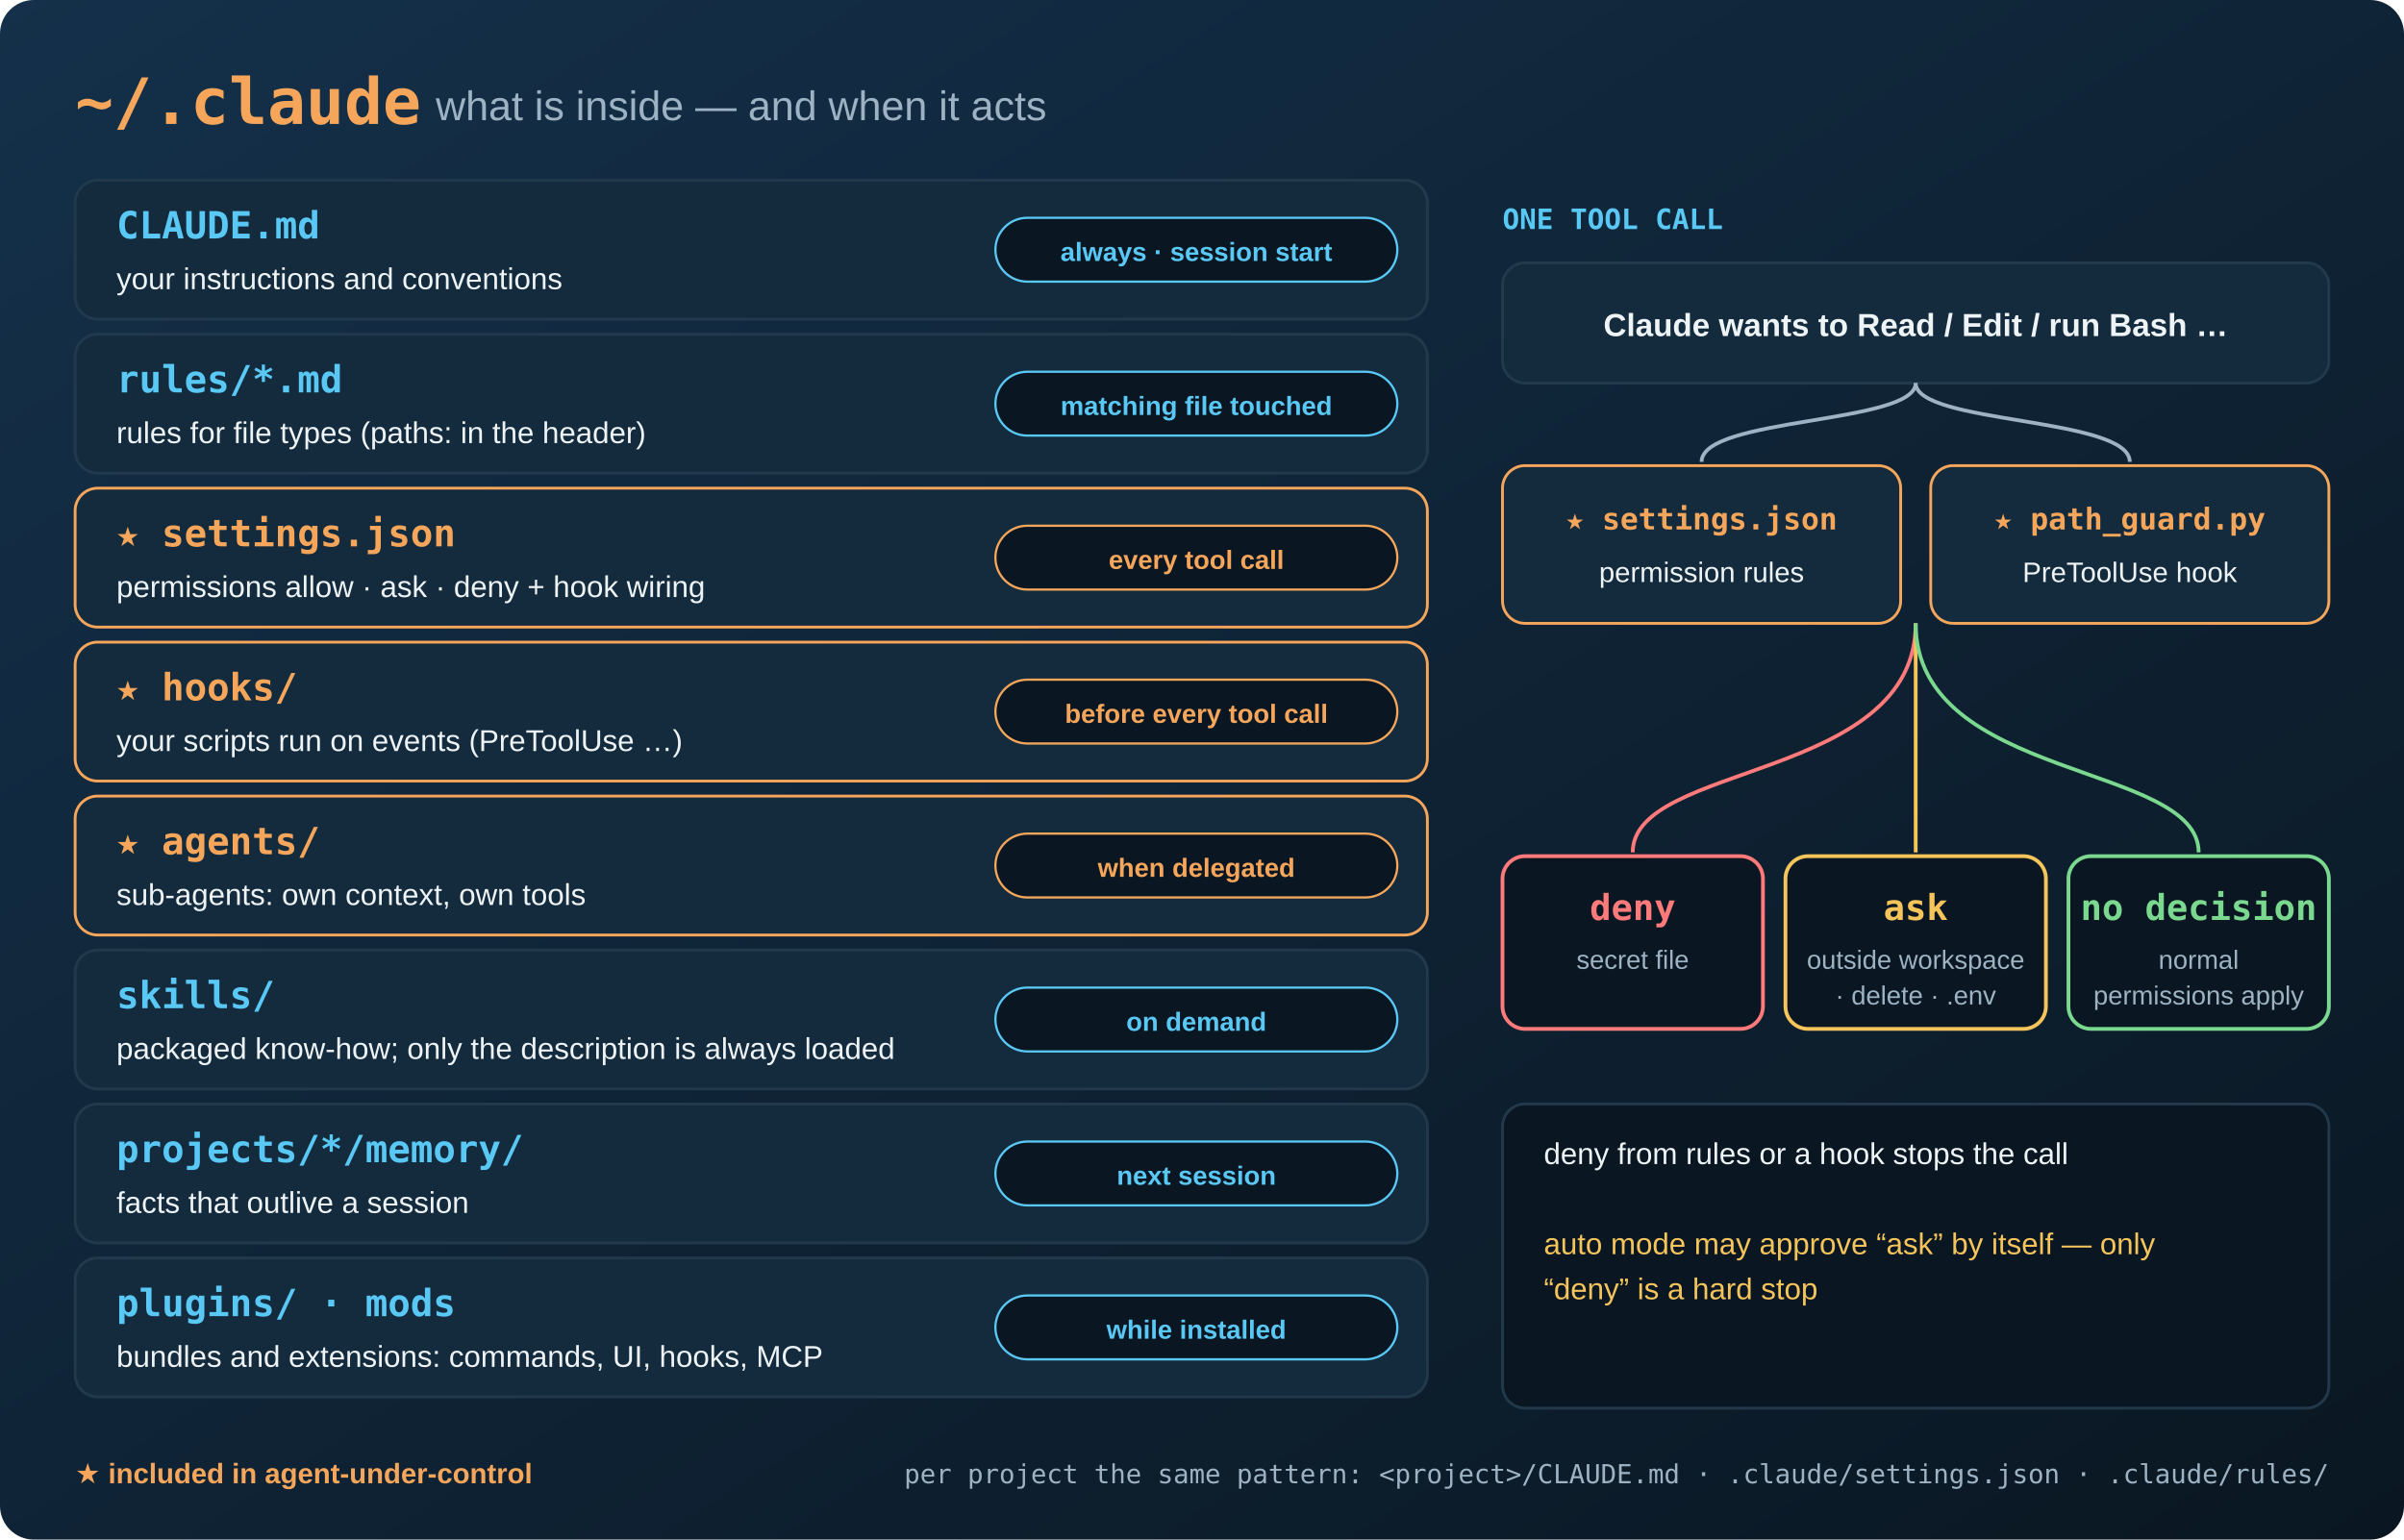
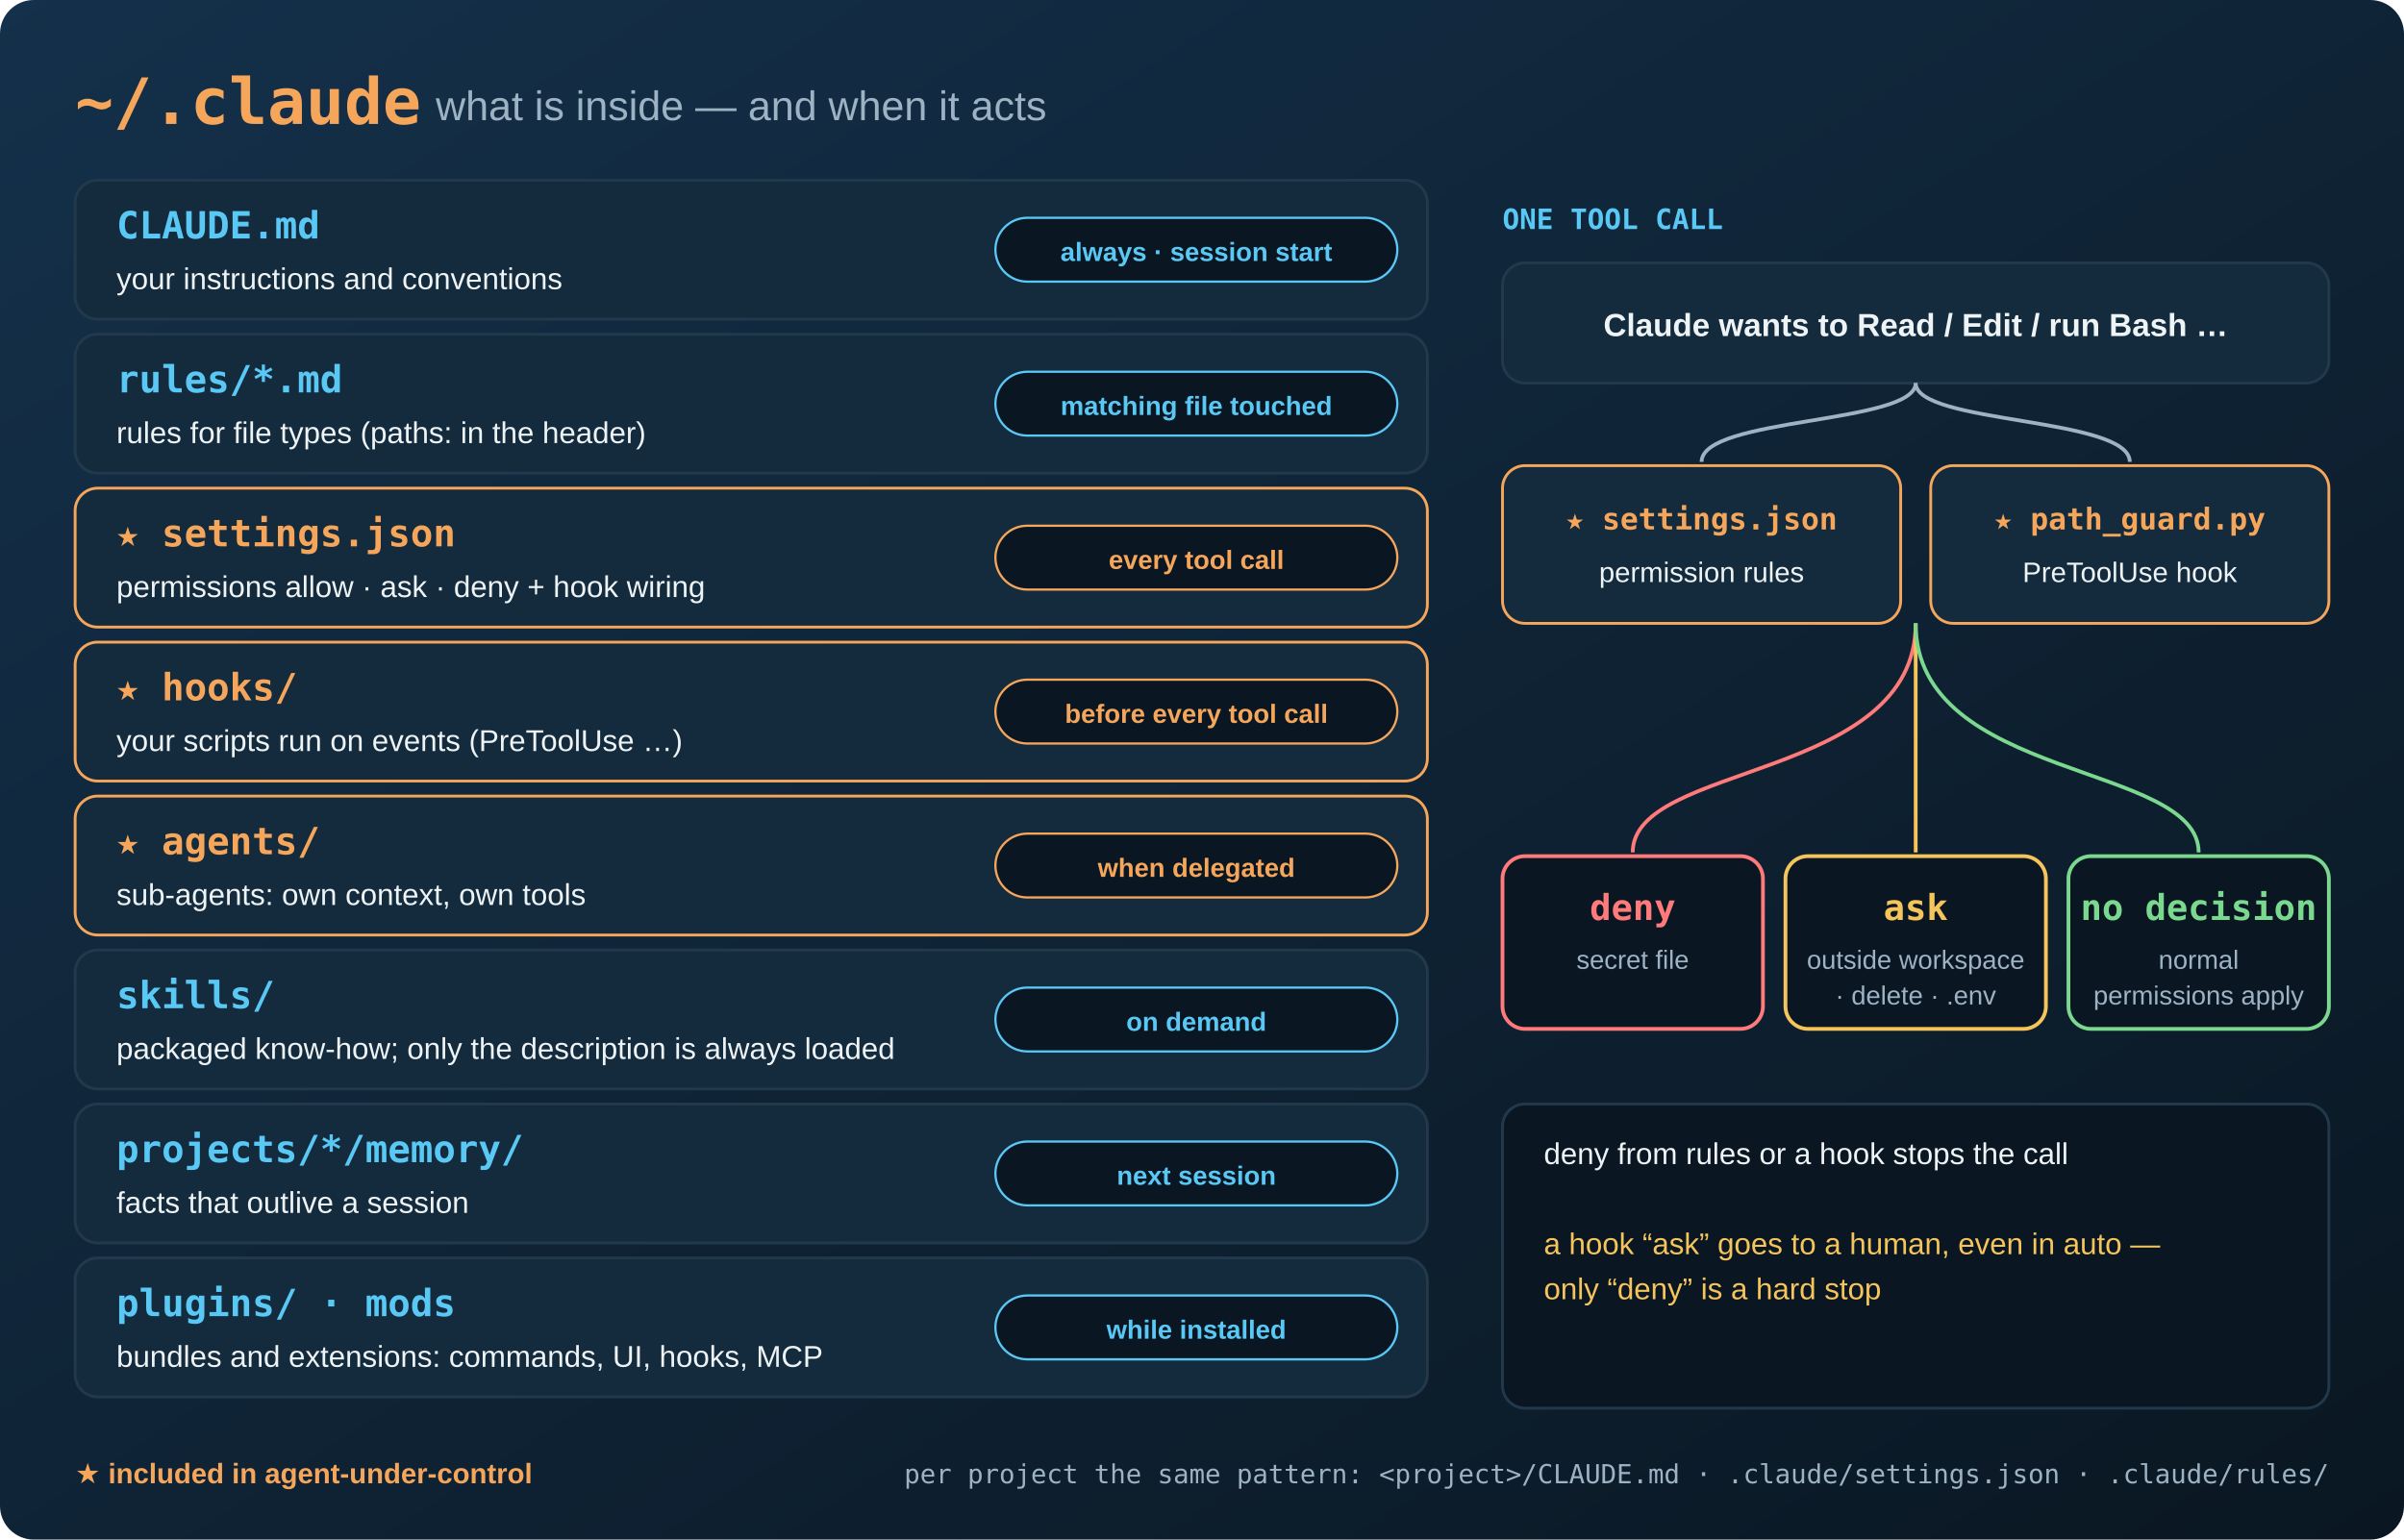
<svg xmlns="http://www.w3.org/2000/svg" width="1280" height="820" viewBox="0 0 1280 820" role="img" aria-label="~/.claude — what is inside — and when it acts">
  <defs>
    <linearGradient id="bg" x1="0" y1="0" x2="1" y2="1">
      <stop offset="0" stop-color="#14304a" />
      <stop offset="1" stop-color="#0a1722" />
    </linearGradient>
  </defs>
  <rect width="1280" height="820" rx="18" fill="url(#bg)" />
  <text x="40" y="66" font-family="Consolas, Menlo, DejaVu Sans Mono, monospace" font-size="34" font-weight="700" fill="#f5a65b" text-anchor="start">~/.claude</text>
  <text x="232" y="64" font-family="Segoe UI, Helvetica Neue, Arial, sans-serif" font-size="22" font-weight="400" fill="#9db2c2" text-anchor="start">what is inside — and when it acts</text>
  <rect x="40" y="96" width="720" height="74" rx="12" fill="#132b3d" stroke="#22394c" stroke-width="1.5" />
  <text x="62" y="127" font-family="Consolas, Menlo, DejaVu Sans Mono, monospace" font-size="20" font-weight="700" fill="#5ac8f5" text-anchor="start">CLAUDE.md</text>
  <text x="62" y="154" font-family="Segoe UI, Helvetica Neue, Arial, sans-serif" font-size="16" font-weight="400" fill="#eef3f6" text-anchor="start">your instructions and conventions</text>
  <rect x="530" y="116" width="214" height="34" rx="17" fill="#0a1722" stroke="#5ac8f5" stroke-width="1.2" />
  <text x="637.0" y="139" font-family="Segoe UI, Helvetica Neue, Arial, sans-serif" font-size="14" font-weight="600" fill="#5ac8f5" text-anchor="middle">always · session start</text>
  <rect x="40" y="178" width="720" height="74" rx="12" fill="#132b3d" stroke="#22394c" stroke-width="1.5" />
  <text x="62" y="209" font-family="Consolas, Menlo, DejaVu Sans Mono, monospace" font-size="20" font-weight="700" fill="#5ac8f5" text-anchor="start">rules/*.md</text>
  <text x="62" y="236" font-family="Segoe UI, Helvetica Neue, Arial, sans-serif" font-size="16" font-weight="400" fill="#eef3f6" text-anchor="start">rules for file types (paths: in the header)</text>
  <rect x="530" y="198" width="214" height="34" rx="17" fill="#0a1722" stroke="#5ac8f5" stroke-width="1.2" />
  <text x="637.0" y="221" font-family="Segoe UI, Helvetica Neue, Arial, sans-serif" font-size="14" font-weight="600" fill="#5ac8f5" text-anchor="middle">matching file touched</text>
  <rect x="40" y="260" width="720" height="74" rx="12" fill="#132b3d" stroke="#f5a65b" stroke-width="1.5" />
  <text x="62" y="291" font-family="Consolas, Menlo, DejaVu Sans Mono, monospace" font-size="20" font-weight="700" fill="#f5a65b" text-anchor="start">★ settings.json</text>
  <text x="62" y="318" font-family="Segoe UI, Helvetica Neue, Arial, sans-serif" font-size="16" font-weight="400" fill="#eef3f6" text-anchor="start">permissions allow · ask · deny + hook wiring</text>
  <rect x="530" y="280" width="214" height="34" rx="17" fill="#0a1722" stroke="#f5a65b" stroke-width="1.2" />
  <text x="637.0" y="303" font-family="Segoe UI, Helvetica Neue, Arial, sans-serif" font-size="14" font-weight="600" fill="#f5a65b" text-anchor="middle">every tool call</text>
  <rect x="40" y="342" width="720" height="74" rx="12" fill="#132b3d" stroke="#f5a65b" stroke-width="1.5" />
  <text x="62" y="373" font-family="Consolas, Menlo, DejaVu Sans Mono, monospace" font-size="20" font-weight="700" fill="#f5a65b" text-anchor="start">★ hooks/</text>
  <text x="62" y="400" font-family="Segoe UI, Helvetica Neue, Arial, sans-serif" font-size="16" font-weight="400" fill="#eef3f6" text-anchor="start">your scripts run on events (PreToolUse …)</text>
  <rect x="530" y="362" width="214" height="34" rx="17" fill="#0a1722" stroke="#f5a65b" stroke-width="1.2" />
  <text x="637.0" y="385" font-family="Segoe UI, Helvetica Neue, Arial, sans-serif" font-size="14" font-weight="600" fill="#f5a65b" text-anchor="middle">before every tool call</text>
  <rect x="40" y="424" width="720" height="74" rx="12" fill="#132b3d" stroke="#f5a65b" stroke-width="1.5" />
  <text x="62" y="455" font-family="Consolas, Menlo, DejaVu Sans Mono, monospace" font-size="20" font-weight="700" fill="#f5a65b" text-anchor="start">★ agents/</text>
  <text x="62" y="482" font-family="Segoe UI, Helvetica Neue, Arial, sans-serif" font-size="16" font-weight="400" fill="#eef3f6" text-anchor="start">sub-agents: own context, own tools</text>
  <rect x="530" y="444" width="214" height="34" rx="17" fill="#0a1722" stroke="#f5a65b" stroke-width="1.2" />
  <text x="637.0" y="467" font-family="Segoe UI, Helvetica Neue, Arial, sans-serif" font-size="14" font-weight="600" fill="#f5a65b" text-anchor="middle">when delegated</text>
  <rect x="40" y="506" width="720" height="74" rx="12" fill="#132b3d" stroke="#22394c" stroke-width="1.5" />
  <text x="62" y="537" font-family="Consolas, Menlo, DejaVu Sans Mono, monospace" font-size="20" font-weight="700" fill="#5ac8f5" text-anchor="start">skills/</text>
  <text x="62" y="564" font-family="Segoe UI, Helvetica Neue, Arial, sans-serif" font-size="16" font-weight="400" fill="#eef3f6" text-anchor="start">packaged know-how; only the description is always loaded</text>
  <rect x="530" y="526" width="214" height="34" rx="17" fill="#0a1722" stroke="#5ac8f5" stroke-width="1.2" />
  <text x="637.0" y="549" font-family="Segoe UI, Helvetica Neue, Arial, sans-serif" font-size="14" font-weight="600" fill="#5ac8f5" text-anchor="middle">on demand</text>
  <rect x="40" y="588" width="720" height="74" rx="12" fill="#132b3d" stroke="#22394c" stroke-width="1.5" />
  <text x="62" y="619" font-family="Consolas, Menlo, DejaVu Sans Mono, monospace" font-size="20" font-weight="700" fill="#5ac8f5" text-anchor="start">projects/*/memory/</text>
  <text x="62" y="646" font-family="Segoe UI, Helvetica Neue, Arial, sans-serif" font-size="16" font-weight="400" fill="#eef3f6" text-anchor="start">facts that outlive a session</text>
  <rect x="530" y="608" width="214" height="34" rx="17" fill="#0a1722" stroke="#5ac8f5" stroke-width="1.2" />
  <text x="637.0" y="631" font-family="Segoe UI, Helvetica Neue, Arial, sans-serif" font-size="14" font-weight="600" fill="#5ac8f5" text-anchor="middle">next session</text>
  <rect x="40" y="670" width="720" height="74" rx="12" fill="#132b3d" stroke="#22394c" stroke-width="1.5" />
  <text x="62" y="701" font-family="Consolas, Menlo, DejaVu Sans Mono, monospace" font-size="20" font-weight="700" fill="#5ac8f5" text-anchor="start">plugins/ · mods</text>
  <text x="62" y="728" font-family="Segoe UI, Helvetica Neue, Arial, sans-serif" font-size="16" font-weight="400" fill="#eef3f6" text-anchor="start">bundles and extensions: commands, UI, hooks, MCP</text>
  <rect x="530" y="690" width="214" height="34" rx="17" fill="#0a1722" stroke="#5ac8f5" stroke-width="1.2" />
  <text x="637.0" y="713" font-family="Segoe UI, Helvetica Neue, Arial, sans-serif" font-size="14" font-weight="600" fill="#5ac8f5" text-anchor="middle">while installed</text>
  <text x="800" y="122" font-family="Consolas, Menlo, DejaVu Sans Mono, monospace" font-size="15" font-weight="700" fill="#5ac8f5" text-anchor="start">ONE TOOL CALL</text>
  <rect x="800" y="140" width="440" height="64" rx="12" fill="#132b3d" stroke="#22394c" stroke-width="1.5" />
  <text x="1020.0" y="179" font-family="Segoe UI, Helvetica Neue, Arial, sans-serif" font-size="17" font-weight="600" fill="#eef3f6" text-anchor="middle">Claude wants to Read / Edit / run Bash …</text>
  <path d="M1020.0,204 C1020.0,226 906.0,222 906.0,246" fill="none" stroke="#9db2c2" stroke-width="2" />
  <rect x="800.0" y="248" width="212.0" height="84" rx="12" fill="#132b3d" stroke="#f5a65b" stroke-width="1.5" />
  <text x="906.0" y="282" font-family="Consolas, Menlo, DejaVu Sans Mono, monospace" font-size="16" font-weight="700" fill="#f5a65b" text-anchor="middle">★ settings.json</text>
  <text x="906.0" y="310" font-family="Segoe UI, Helvetica Neue, Arial, sans-serif" font-size="15" font-weight="400" fill="#eef3f6" text-anchor="middle">permission rules</text>
  <path d="M1020.0,204 C1020.0,226 1134.0,222 1134.0,246" fill="none" stroke="#9db2c2" stroke-width="2" />
  <rect x="1028.0" y="248" width="212.0" height="84" rx="12" fill="#132b3d" stroke="#f5a65b" stroke-width="1.5" />
  <text x="1134.0" y="282" font-family="Consolas, Menlo, DejaVu Sans Mono, monospace" font-size="16" font-weight="700" fill="#f5a65b" text-anchor="middle">★ path_guard.py</text>
  <text x="1134.0" y="310" font-family="Segoe UI, Helvetica Neue, Arial, sans-serif" font-size="15" font-weight="400" fill="#eef3f6" text-anchor="middle">PreToolUse hook</text>
  <path d="M1020.0,332 C1020.0,416 869.333,406 869.333,454" fill="none" stroke="#ff7a7a" stroke-width="2" />
  <rect x="800.0" y="456" width="138.667" height="92" rx="12" fill="#0a1722" stroke="#ff7a7a" stroke-width="2" />
  <text x="869.333" y="490" font-family="Consolas, Menlo, DejaVu Sans Mono, monospace" font-size="19" font-weight="700" fill="#ff7a7a" text-anchor="middle">deny</text>
  <text x="869.333" y="516" font-family="Segoe UI, Helvetica Neue, Arial, sans-serif" font-size="14" font-weight="400" fill="#9db2c2" text-anchor="middle">secret file</text>
  <path d="M1020.0,332 C1020.0,416 1020.0,406 1020.0,454" fill="none" stroke="#f5c45b" stroke-width="2" />
  <rect x="950.667" y="456" width="138.667" height="92" rx="12" fill="#0a1722" stroke="#f5c45b" stroke-width="2" />
  <text x="1020.0" y="490" font-family="Consolas, Menlo, DejaVu Sans Mono, monospace" font-size="19" font-weight="700" fill="#f5c45b" text-anchor="middle">ask</text>
  <text x="1020.0" y="516" font-family="Segoe UI, Helvetica Neue, Arial, sans-serif" font-size="14" font-weight="400" fill="#9db2c2" text-anchor="middle">outside workspace</text>
  <text x="1020.0" y="535" font-family="Segoe UI, Helvetica Neue, Arial, sans-serif" font-size="14" font-weight="400" fill="#9db2c2" text-anchor="middle">· delete · .env</text>
  <path d="M1020.0,332 C1020.0,416 1170.667,406 1170.667,454" fill="none" stroke="#7bd88f" stroke-width="2" />
  <rect x="1101.333" y="456" width="138.667" height="92" rx="12" fill="#0a1722" stroke="#7bd88f" stroke-width="2" />
  <text x="1170.667" y="490" font-family="Consolas, Menlo, DejaVu Sans Mono, monospace" font-size="19" font-weight="700" fill="#7bd88f" text-anchor="middle">no decision</text>
  <text x="1170.667" y="516" font-family="Segoe UI, Helvetica Neue, Arial, sans-serif" font-size="14" font-weight="400" fill="#9db2c2" text-anchor="middle">normal</text>
  <text x="1170.667" y="535" font-family="Segoe UI, Helvetica Neue, Arial, sans-serif" font-size="14" font-weight="400" fill="#9db2c2" text-anchor="middle">permissions apply</text>
  <rect x="800" y="588" width="440" height="162" rx="12" fill="#0a1722" stroke="#22394c" stroke-width="1.5" />
  <text x="822" y="620" font-family="Segoe UI, Helvetica Neue, Arial, sans-serif" font-size="16" font-weight="400" fill="#eef3f6" text-anchor="start">deny from rules or a hook stops the call</text>
  <text x="822" y="644" font-family="Segoe UI, Helvetica Neue, Arial, sans-serif" font-size="16" font-weight="400" fill="#eef3f6" text-anchor="start" />
-   <text x="822" y="668" font-family="Segoe UI, Helvetica Neue, Arial, sans-serif" font-size="16" font-weight="400" fill="#f5c45b" text-anchor="start">auto mode may approve “ask” by itself — only</text>
-   <text x="822" y="692" font-family="Segoe UI, Helvetica Neue, Arial, sans-serif" font-size="16" font-weight="400" fill="#f5c45b" text-anchor="start">“deny” is a hard stop</text>
+   <text x="822" y="668" font-family="Segoe UI, Helvetica Neue, Arial, sans-serif" font-size="16" font-weight="400" fill="#f5c45b" text-anchor="start">a hook “ask” goes to a human, even in auto —</text>
+   <text x="822" y="692" font-family="Segoe UI, Helvetica Neue, Arial, sans-serif" font-size="16" font-weight="400" fill="#f5c45b" text-anchor="start">only “deny” is a hard stop</text>
  <text x="40" y="790" font-family="Segoe UI, Helvetica Neue, Arial, sans-serif" font-size="15" font-weight="600" fill="#f5a65b" text-anchor="start">★ included in agent-under-control</text>
  <text x="1240" y="790" font-family="Consolas, Menlo, DejaVu Sans Mono, monospace" font-size="14" font-weight="400" fill="#9db2c2" text-anchor="end">per project the same pattern: &lt;project&gt;/CLAUDE.md · .claude/settings.json · .claude/rules/</text>
</svg>
